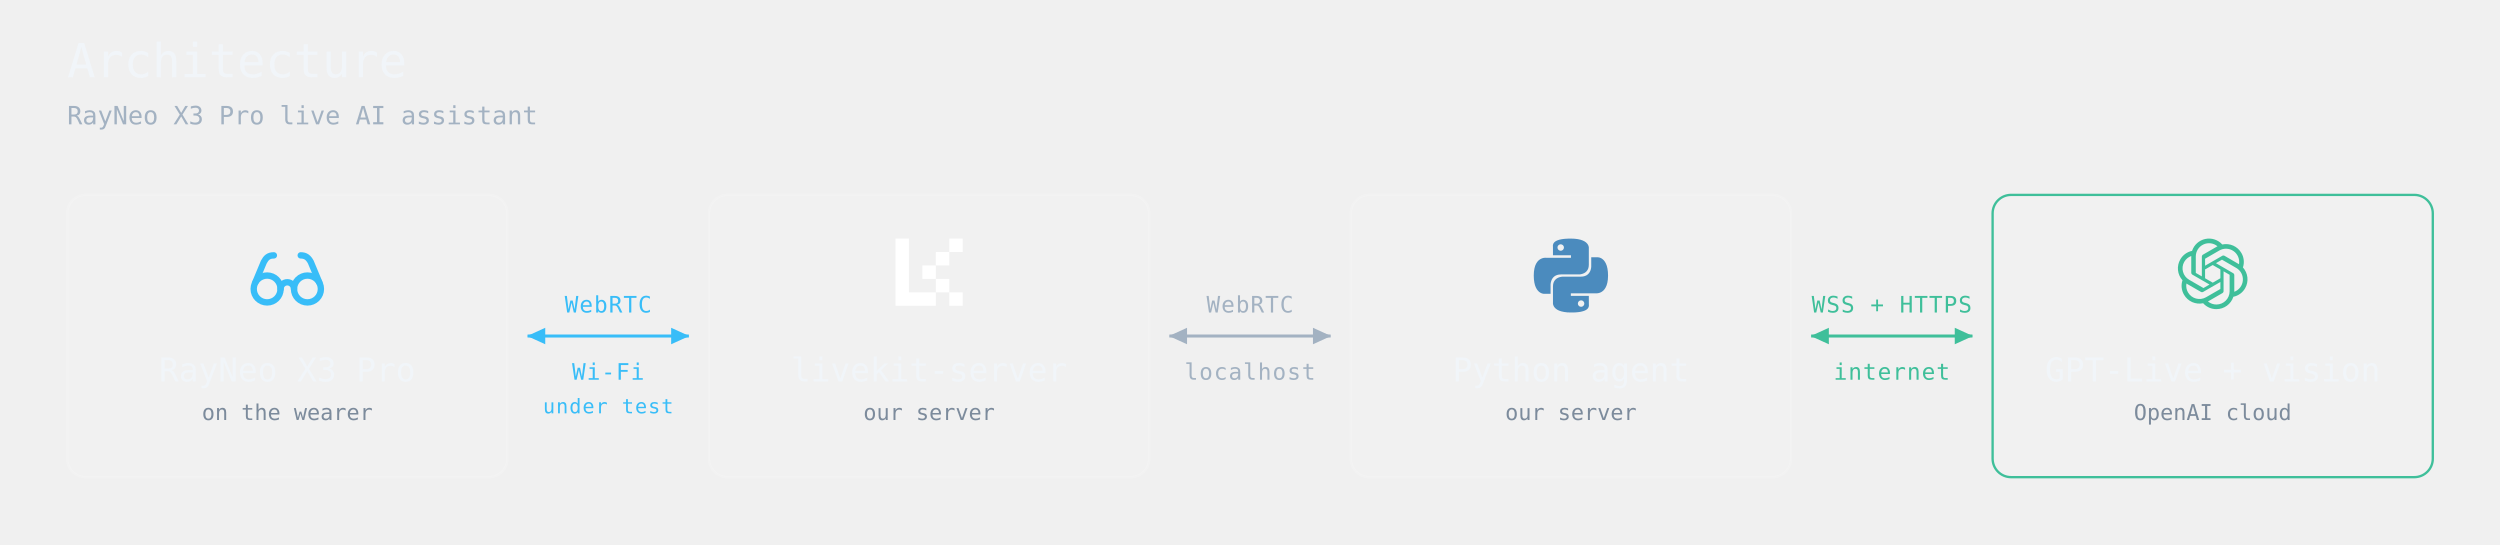
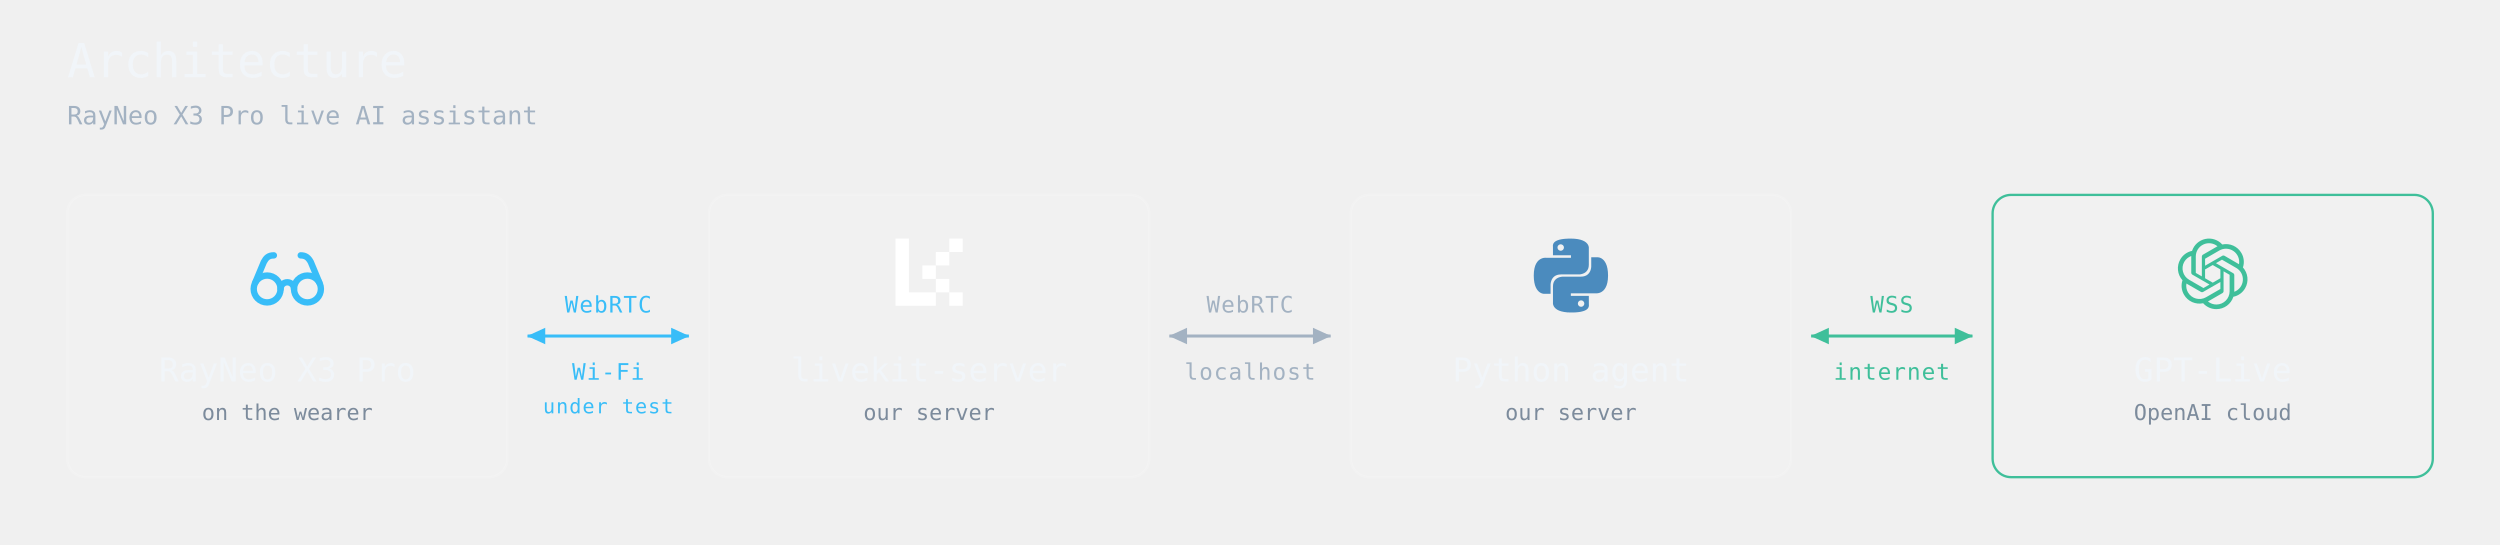
<svg xmlns="http://www.w3.org/2000/svg" width="1488" height="324" viewBox="0 0 1488 324" font-family="JetBrains Mono, Cascadia Mono, Consolas, monospace">
  <defs>
    <marker id="head" viewBox="0 0 10 10" refX="9" refY="5" markerWidth="6.5" markerHeight="6.5" orient="auto-start-reverse">
      <path d="M0 0.8 L9.2 5 L0 9.2 Z" fill="#38bdf8" />
    </marker>
    <marker id="headm" viewBox="0 0 10 10" refX="9" refY="5" markerWidth="6.5" markerHeight="6.5" orient="auto-start-reverse">
      <path d="M0 0.8 L9.2 5 L0 9.2 Z" fill="#a3b2c2" />
    </marker>
    <marker id="headv" viewBox="0 0 10 10" refX="9" refY="5" markerWidth="6.5" markerHeight="6.5" orient="auto-start-reverse">
      <path d="M0 0.8 L9.2 5 L0 9.2 Z" fill="#3fbf9a" />
    </marker>
  </defs>
  <text x="40" y="46" font-size="28" fill="#f1f5f9">Architecture</text>
  <text x="40" y="74" font-size="15" fill="#a3b2c2">RayNeo X3 Pro live AI assistant</text>
  <rect x="40" y="116" width="262" height="168" rx="11" fill="#ffffff0a" stroke="#ffffff29" stroke-width="1.4" />
  <g transform="translate(147.0,142) scale(2)" fill="none" stroke="#38bdf8" stroke-width="1.9" stroke-linecap="round" stroke-linejoin="round">
    <circle cx="6" cy="15" r="4" />
    <circle cx="18" cy="15" r="4" />
    <path d="M14 15a2 2 0 0 0-2-2 2 2 0 0 0-2 2" />
    <path d="M2.5 13 5 7c.7-1.3 1.4-2 3-2" />
    <path d="M21.5 13 19 7c-.7-1.3-1.5-2-3-2" />
  </g>
  <text x="171.0" y="227" font-size="19.5" fill="#f1f5f9" text-anchor="middle">RayNeo X3 Pro</text>
  <text x="171.0" y="250" font-size="13" fill="#7c8b9c" text-anchor="middle">on the wearer</text>
  <rect x="422" y="116" width="262" height="168" rx="11" fill="#ffffff0a" stroke="#ffffff29" stroke-width="1.4" />
  <g transform="translate(533.0,142) scale(1.66667)" fill="#ffffff">
    <path d="M0 0v24h14.4v-4.799h4.8V24H24v-4.8h-4.799v-4.8h-4.8v4.8H4.8V0H0zm14.4 14.4V9.602h4.801V4.8H24V0h-4.8v4.8h-4.8v4.8H9.6v4.8h4.8z" />
  </g>
  <text x="553.0" y="227" font-size="19.5" fill="#f1f5f9" text-anchor="middle">livekit-server</text>
  <text x="553.0" y="250" font-size="13" fill="#7c8b9c" text-anchor="middle">our server</text>
  <rect x="804" y="116" width="262" height="168" rx="11" fill="#ffffff0a" stroke="#ffffff29" stroke-width="1.4" />
  <g transform="translate(913.0,142) scale(1.83333)" fill="#4B8BBE">
    <path d="M14.25.18l.9.2.73.26.59.3.45.32.34.34.25.34.16.33.1.3.04.26.02.2-.01.13V8.5l-.05.63-.13.55-.21.46-.26.38-.3.31-.33.25-.35.19-.35.14-.33.1-.3.07-.26.04-.21.02H8.77l-.69.05-.59.14-.5.22-.41.27-.33.32-.27.35-.2.36-.15.37-.1.35-.07.32-.04.27-.02.21v3.06H3.17l-.21-.03-.28-.07-.32-.12-.35-.18-.36-.26-.36-.36-.35-.46-.32-.59-.28-.73-.21-.88-.14-1.05-.05-1.23.06-1.22.16-1.04.24-.87.32-.71.36-.57.4-.44.42-.33.42-.24.4-.16.36-.1.32-.05.24-.01h.16l.06.01h8.16v-.83H6.18l-.01-2.75-.02-.37.05-.34.11-.31.17-.28.25-.26.31-.23.38-.2.44-.18.51-.15.58-.12.64-.1.71-.06.77-.04.84-.02 1.27.05zm-6.3 1.98l-.23.33-.08.41.08.41.23.34.33.22.41.09.41-.09.33-.22.23-.34.08-.41-.08-.41-.23-.33-.33-.22-.41-.09-.41.09zm13.09 3.95l.28.06.32.12.35.18.36.27.36.35.35.47.32.59.28.73.21.88.14 1.04.05 1.23-.06 1.23-.16 1.04-.24.86-.32.71-.36.57-.4.45-.42.33-.42.24-.4.16-.36.09-.32.05-.24.02-.16-.01h-8.22v.82h5.84l.01 2.76.02.36-.05.34-.11.31-.17.29-.25.25-.31.24-.38.2-.44.17-.51.15-.58.13-.64.09-.71.07-.77.04-.84.01-1.27-.04-1.07-.14-.9-.2-.73-.25-.59-.3-.45-.33-.34-.34-.25-.34-.16-.33-.1-.3-.04-.25-.02-.2.01-.13v-5.34l.05-.64.13-.54.21-.46.26-.38.3-.32.33-.24.35-.2.35-.14.33-.1.3-.06.26-.04.21-.02.13-.01h5.84l.69-.05.59-.14.5-.21.41-.28.33-.32.27-.35.2-.36.15-.36.1-.35.07-.32.04-.28.02-.21V6.07h2.09l.14.01zm-6.47 14.25l-.23.33-.08.41.08.41.23.33.33.23.41.08.41-.08.33-.23.23-.33.08-.41-.08-.41-.23-.33-.33-.23-.41-.08-.41.08z" />
  </g>
  <text x="935.0" y="227" font-size="19.5" fill="#f1f5f9" text-anchor="middle">Python agent</text>
  <text x="935.0" y="250" font-size="13" fill="#7c8b9c" text-anchor="middle">our server</text>
  <rect x="1186" y="116" width="262" height="168" rx="11" fill="#ffffff0a" stroke="#3fbf9a" stroke-width="1.4" />
  <g transform="translate(1296.0,142) scale(1.75)" fill="#3fbf9a">
    <path d="M22.282 9.821a5.985 5.985 0 0 0-.516-4.911 6.046 6.046 0 0 0-6.51-2.9A6.065 6.065 0 0 0 4.981 4.182a5.985 5.985 0 0 0-3.998 2.9 6.046 6.046 0 0 0 .743 7.097 5.98 5.98 0 0 0 .511 4.911 6.051 6.051 0 0 0 6.515 2.9A5.985 5.985 0 0 0 13.26 24a6.056 6.056 0 0 0 5.772-4.206 5.989 5.989 0 0 0 3.998-2.9 6.056 6.056 0 0 0-.748-7.073zm-9.022 12.608a4.476 4.476 0 0 1-2.876-1.041l.142-.08 4.778-2.758a.795.795 0 0 0 .393-.681v-6.737l2.02 1.169a.071.071 0 0 1 .038.052v5.583a4.504 4.504 0 0 1-4.495 4.494zm-9.661-4.125a4.471 4.471 0 0 1-.535-3.014l.142.085 4.783 2.758a.771.771 0 0 0 .781 0l5.843-3.369v2.332a.08.08 0 0 1-.033.061L9.74 19.95a4.499 4.499 0 0 1-6.141-1.646zM2.341 7.896a4.485 4.485 0 0 1 2.365-1.973V11.6a.766.766 0 0 0 .388.676l5.814 3.354-2.02 1.169a.076.076 0 0 1-.071 0l-4.83-2.787A4.504 4.504 0 0 1 2.341 7.872zm16.596 3.856L13.104 8.364 15.119 7.2a.076.076 0 0 1 .071 0l4.83 2.791a4.494 4.494 0 0 1-.676 8.104v-5.677a.79.79 0 0 0-.407-.667zm2.011-3.023l-.142-.085-4.774-2.782a.776.776 0 0 0-.785 0L9.409 9.23V6.897a.066.066 0 0 1 .028-.061l4.83-2.787a4.499 4.499 0 0 1 6.68 4.66zM8.306 12.863l-2.02-1.164a.08.08 0 0 1-.038-.057V6.074a4.499 4.499 0 0 1 7.376-3.454l-.142.081L8.704 5.459a.795.795 0 0 0-.393.681zm1.098-2.365l2.602-1.5 2.607 1.5v2.999l-2.597 1.5-2.607-1.5Z" />
  </g>
-   <text x="1317.0" y="227" font-size="19.5" fill="#f1f5f9" text-anchor="middle">GPT-Live + vision</text>
+   <text x="1317.0" y="227" font-size="19.5" fill="#f1f5f9" text-anchor="middle">GPT-Live</text>
  <text x="1317.0" y="250" font-size="13" fill="#7c8b9c" text-anchor="middle">OpenAI cloud</text>
  <line x1="314" y1="200.0" x2="410" y2="200.0" stroke="#38bdf8" stroke-width="1.8" marker-start="url(#head)" marker-end="url(#head)" />
  <text x="362.0" y="186.0" font-size="13.5" letter-spacing="0.6" fill="#38bdf8" text-anchor="middle">WebRTC</text>
  <text x="362.0" y="226.0" font-size="13.5" letter-spacing="0.6" fill="#38bdf8" text-anchor="middle">Wi-Fi</text>
  <text x="362.0" y="246.0" font-size="12" letter-spacing="0.6" fill="#38bdf8" text-anchor="middle">under test</text>
  <line x1="696" y1="200.0" x2="792" y2="200.0" stroke="#a3b2c2" stroke-width="1.8" marker-start="url(#headm)" marker-end="url(#headm)" />
  <text x="744.0" y="186.0" font-size="13.5" letter-spacing="0.6" fill="#a3b2c2" text-anchor="middle">WebRTC</text>
  <text x="744.0" y="226.0" font-size="13.5" letter-spacing="0.6" fill="#a3b2c2" text-anchor="middle">localhost</text>
  <line x1="1078" y1="200.0" x2="1174" y2="200.0" stroke="#3fbf9a" stroke-width="1.8" marker-start="url(#headv)" marker-end="url(#headv)" />
-   <text x="1126.0" y="186.0" font-size="13.5" letter-spacing="0.6" fill="#3fbf9a" text-anchor="middle">WSS + HTTPS</text>
+   <text x="1126.0" y="186.0" font-size="13.5" letter-spacing="0.6" fill="#3fbf9a" text-anchor="middle">WSS</text>
  <text x="1126.0" y="226.0" font-size="13.5" letter-spacing="0.6" fill="#3fbf9a" text-anchor="middle">internet</text>
</svg>
